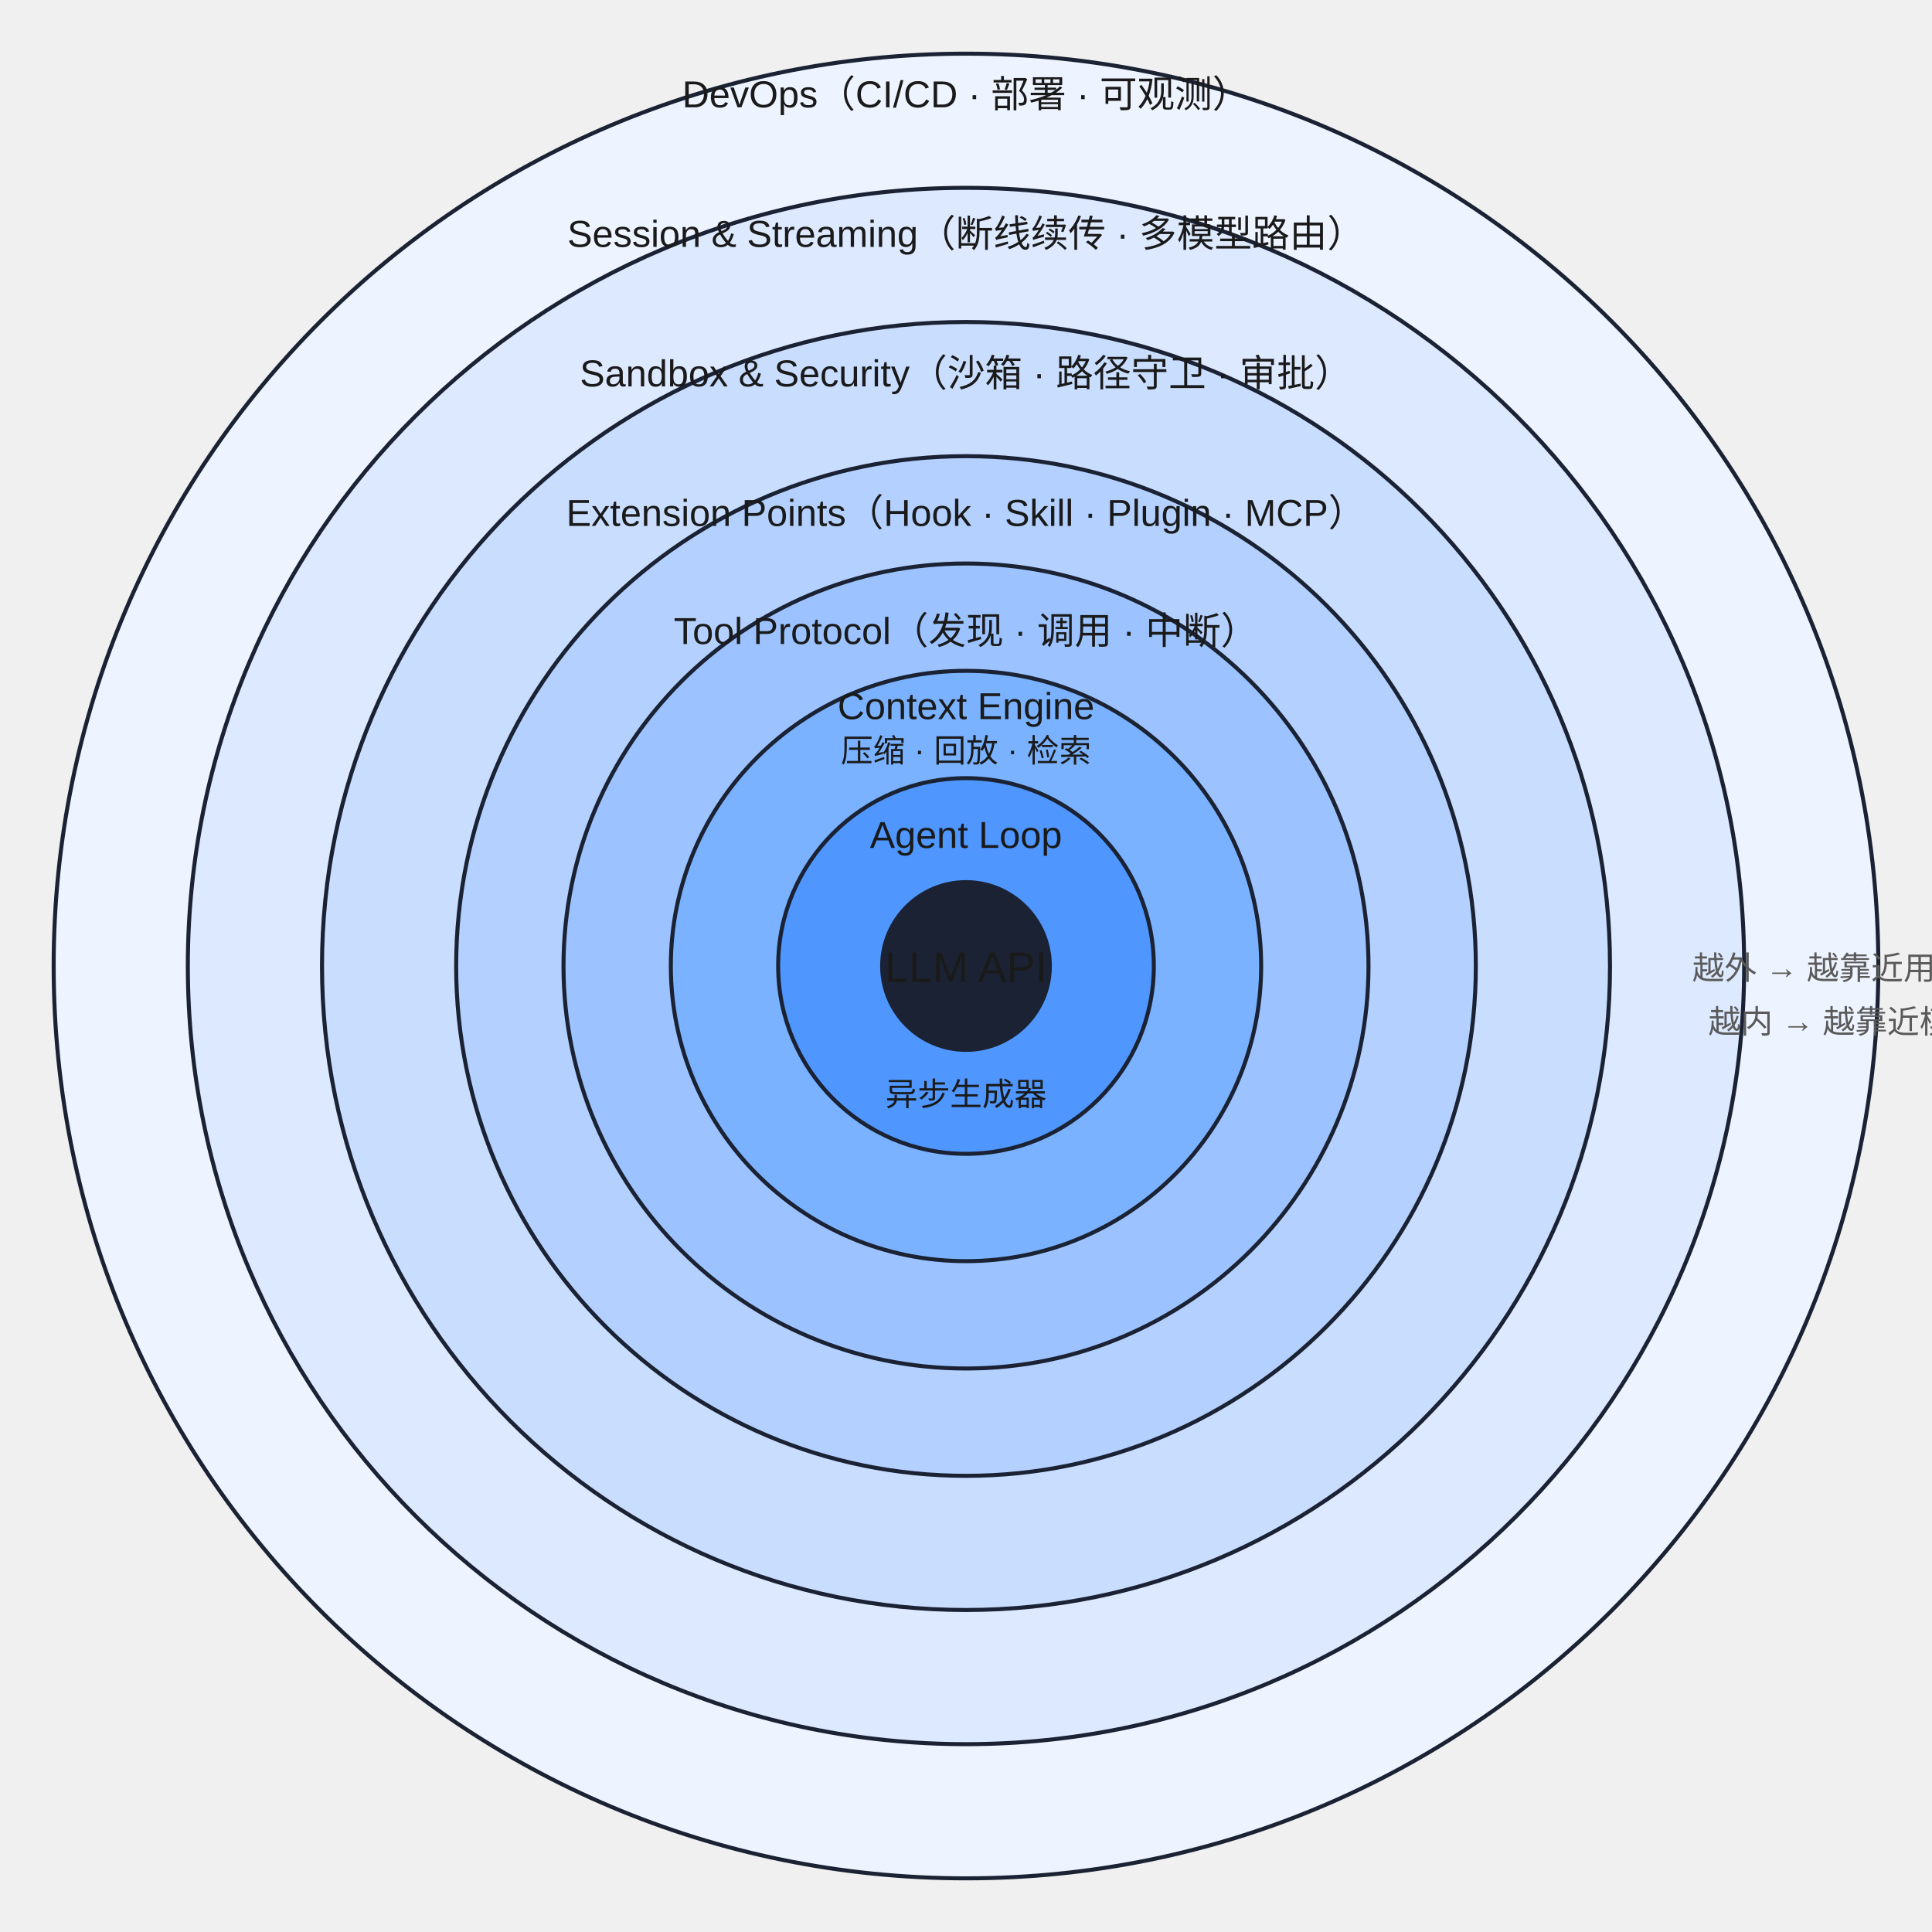
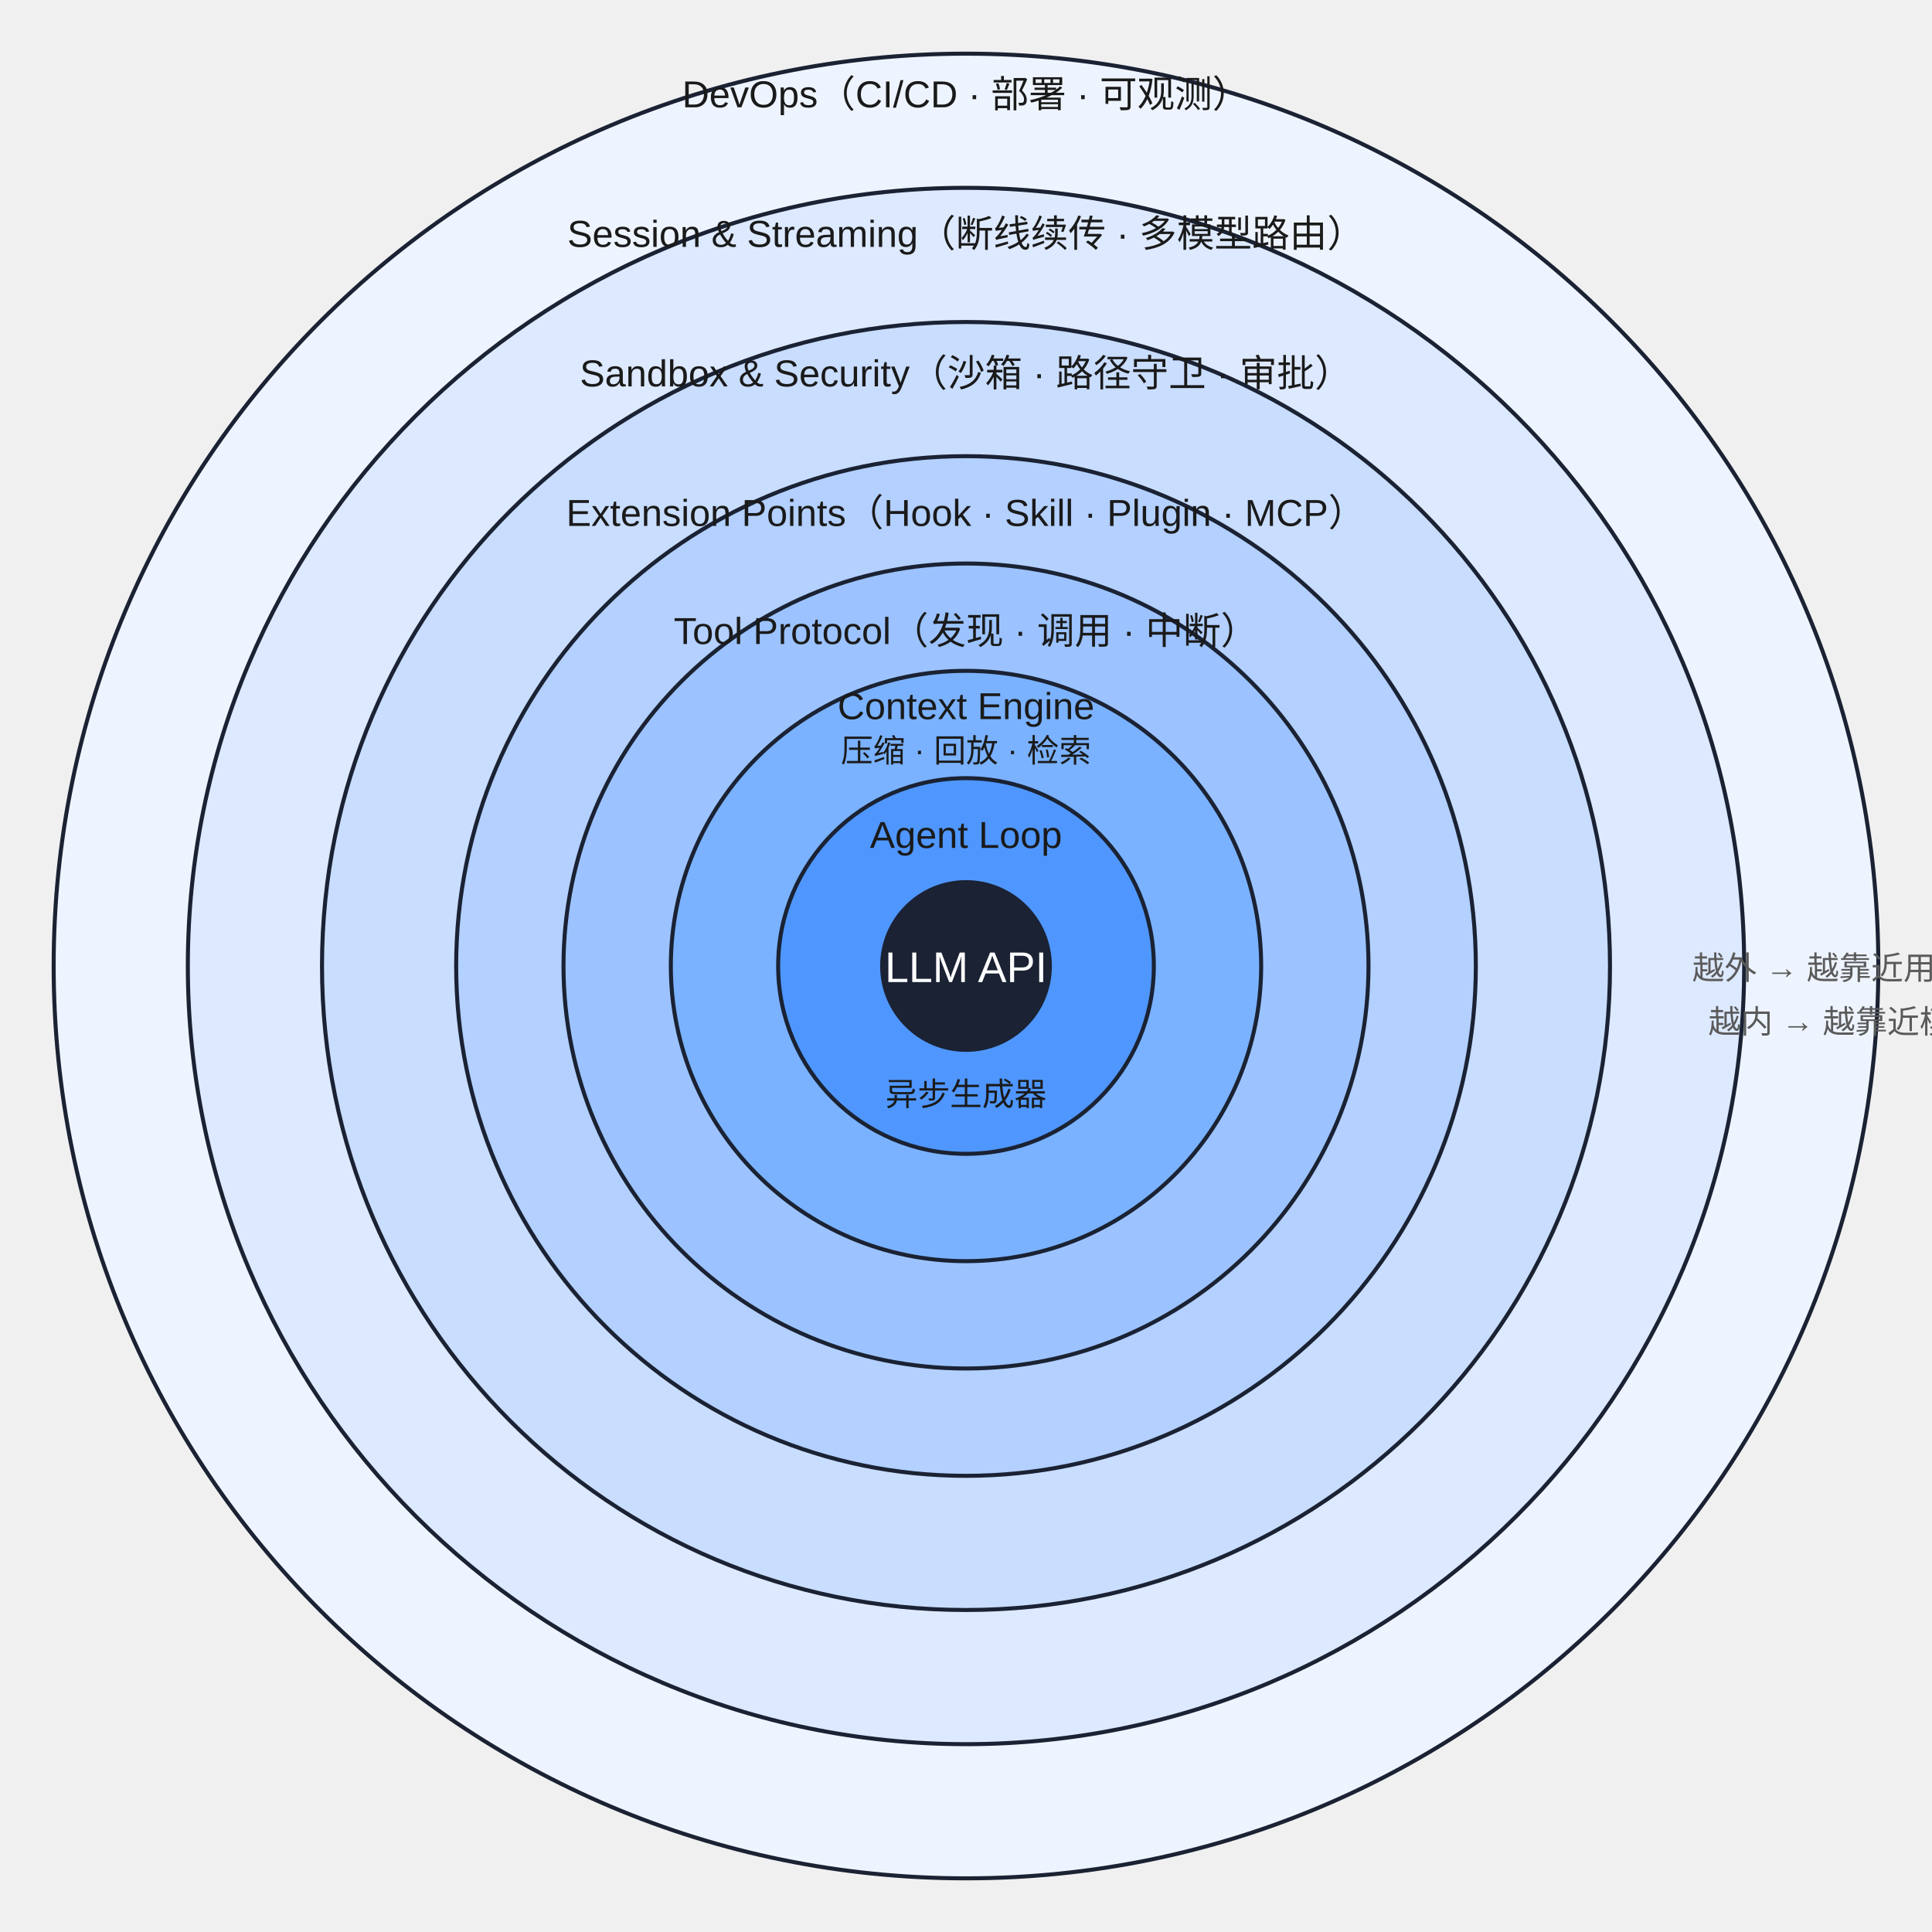
<svg xmlns="http://www.w3.org/2000/svg" viewBox="0 0 720 720" font-family="-apple-system, 'PingFang SC', 'Helvetica Neue', Arial, sans-serif" font-size="14" role="img" aria-labelledby="t2 d2">
  <style>
    .label { fill: #1a1a1a; text-anchor: middle; font-weight: 500; }
+     .on-dark { fill: #fff; }
    .sub { fill: #5a5a5a; text-anchor: middle; font-size: 12px; }
    .sub-on-ring { fill: #1a1a1a; text-anchor: middle; font-size: 12px; }
    .center { fill: #1a2233; }
  </style>
  <circle cx="360" cy="360" r="340" fill="#eef4ff" stroke="#1a2233" stroke-width="1.5" />
  <text x="360" y="40" class="label">DevOps（CI/CD · 部署 · 可观测）</text>
  <circle cx="360" cy="360" r="290" fill="#dde9ff" stroke="#1a2233" stroke-width="1.5" />
  <text x="360" y="92" class="label">Session &amp; Streaming（断线续传 · 多模型路由）</text>
  <circle cx="360" cy="360" r="240" fill="#c9ddff" stroke="#1a2233" stroke-width="1.5" />
  <text x="360" y="144" class="label">Sandbox &amp; Security（沙箱 · 路径守卫 · 审批）</text>
  <circle cx="360" cy="360" r="190" fill="#b3d0ff" stroke="#1a2233" stroke-width="1.5" />
  <text x="360" y="196" class="label">Extension Points（Hook · Skill · Plugin · MCP）</text>
  <circle cx="360" cy="360" r="150" fill="#9cc3ff" stroke="#1a2233" stroke-width="1.5" />
  <text x="360" y="240" class="label">Tool Protocol（发现 · 调用 · 中断）</text>
  <circle cx="360" cy="360" r="110" fill="#7ab2ff" stroke="#1a2233" stroke-width="1.5" />
  <text x="360" y="268" class="label">Context Engine</text>
  <text x="360" y="284" class="sub-on-ring">压缩 · 回放 · 检索</text>
  <circle cx="360" cy="360" r="70" fill="#4f97ff" stroke="#1a2233" stroke-width="1.5" />
  <text x="360" y="316" class="label">Agent Loop</text>
  <text x="360" y="412" class="sub-on-ring">异步生成器</text>
  <circle cx="360" cy="360" r="32" class="center" />
-   <text x="360" y="366" class="label" fill="#fff" font-size="16" font-weight="600">LLM API</text>
+   <text x="360" y="366" class="label on-dark" font-size="16" font-weight="600">LLM API</text>
  <text x="700" y="365" class="sub" text-anchor="end">越外 → 越靠近用户与生产</text>
  <text x="700" y="385" class="sub" text-anchor="end">越内 → 越靠近模型本身</text>
</svg>
